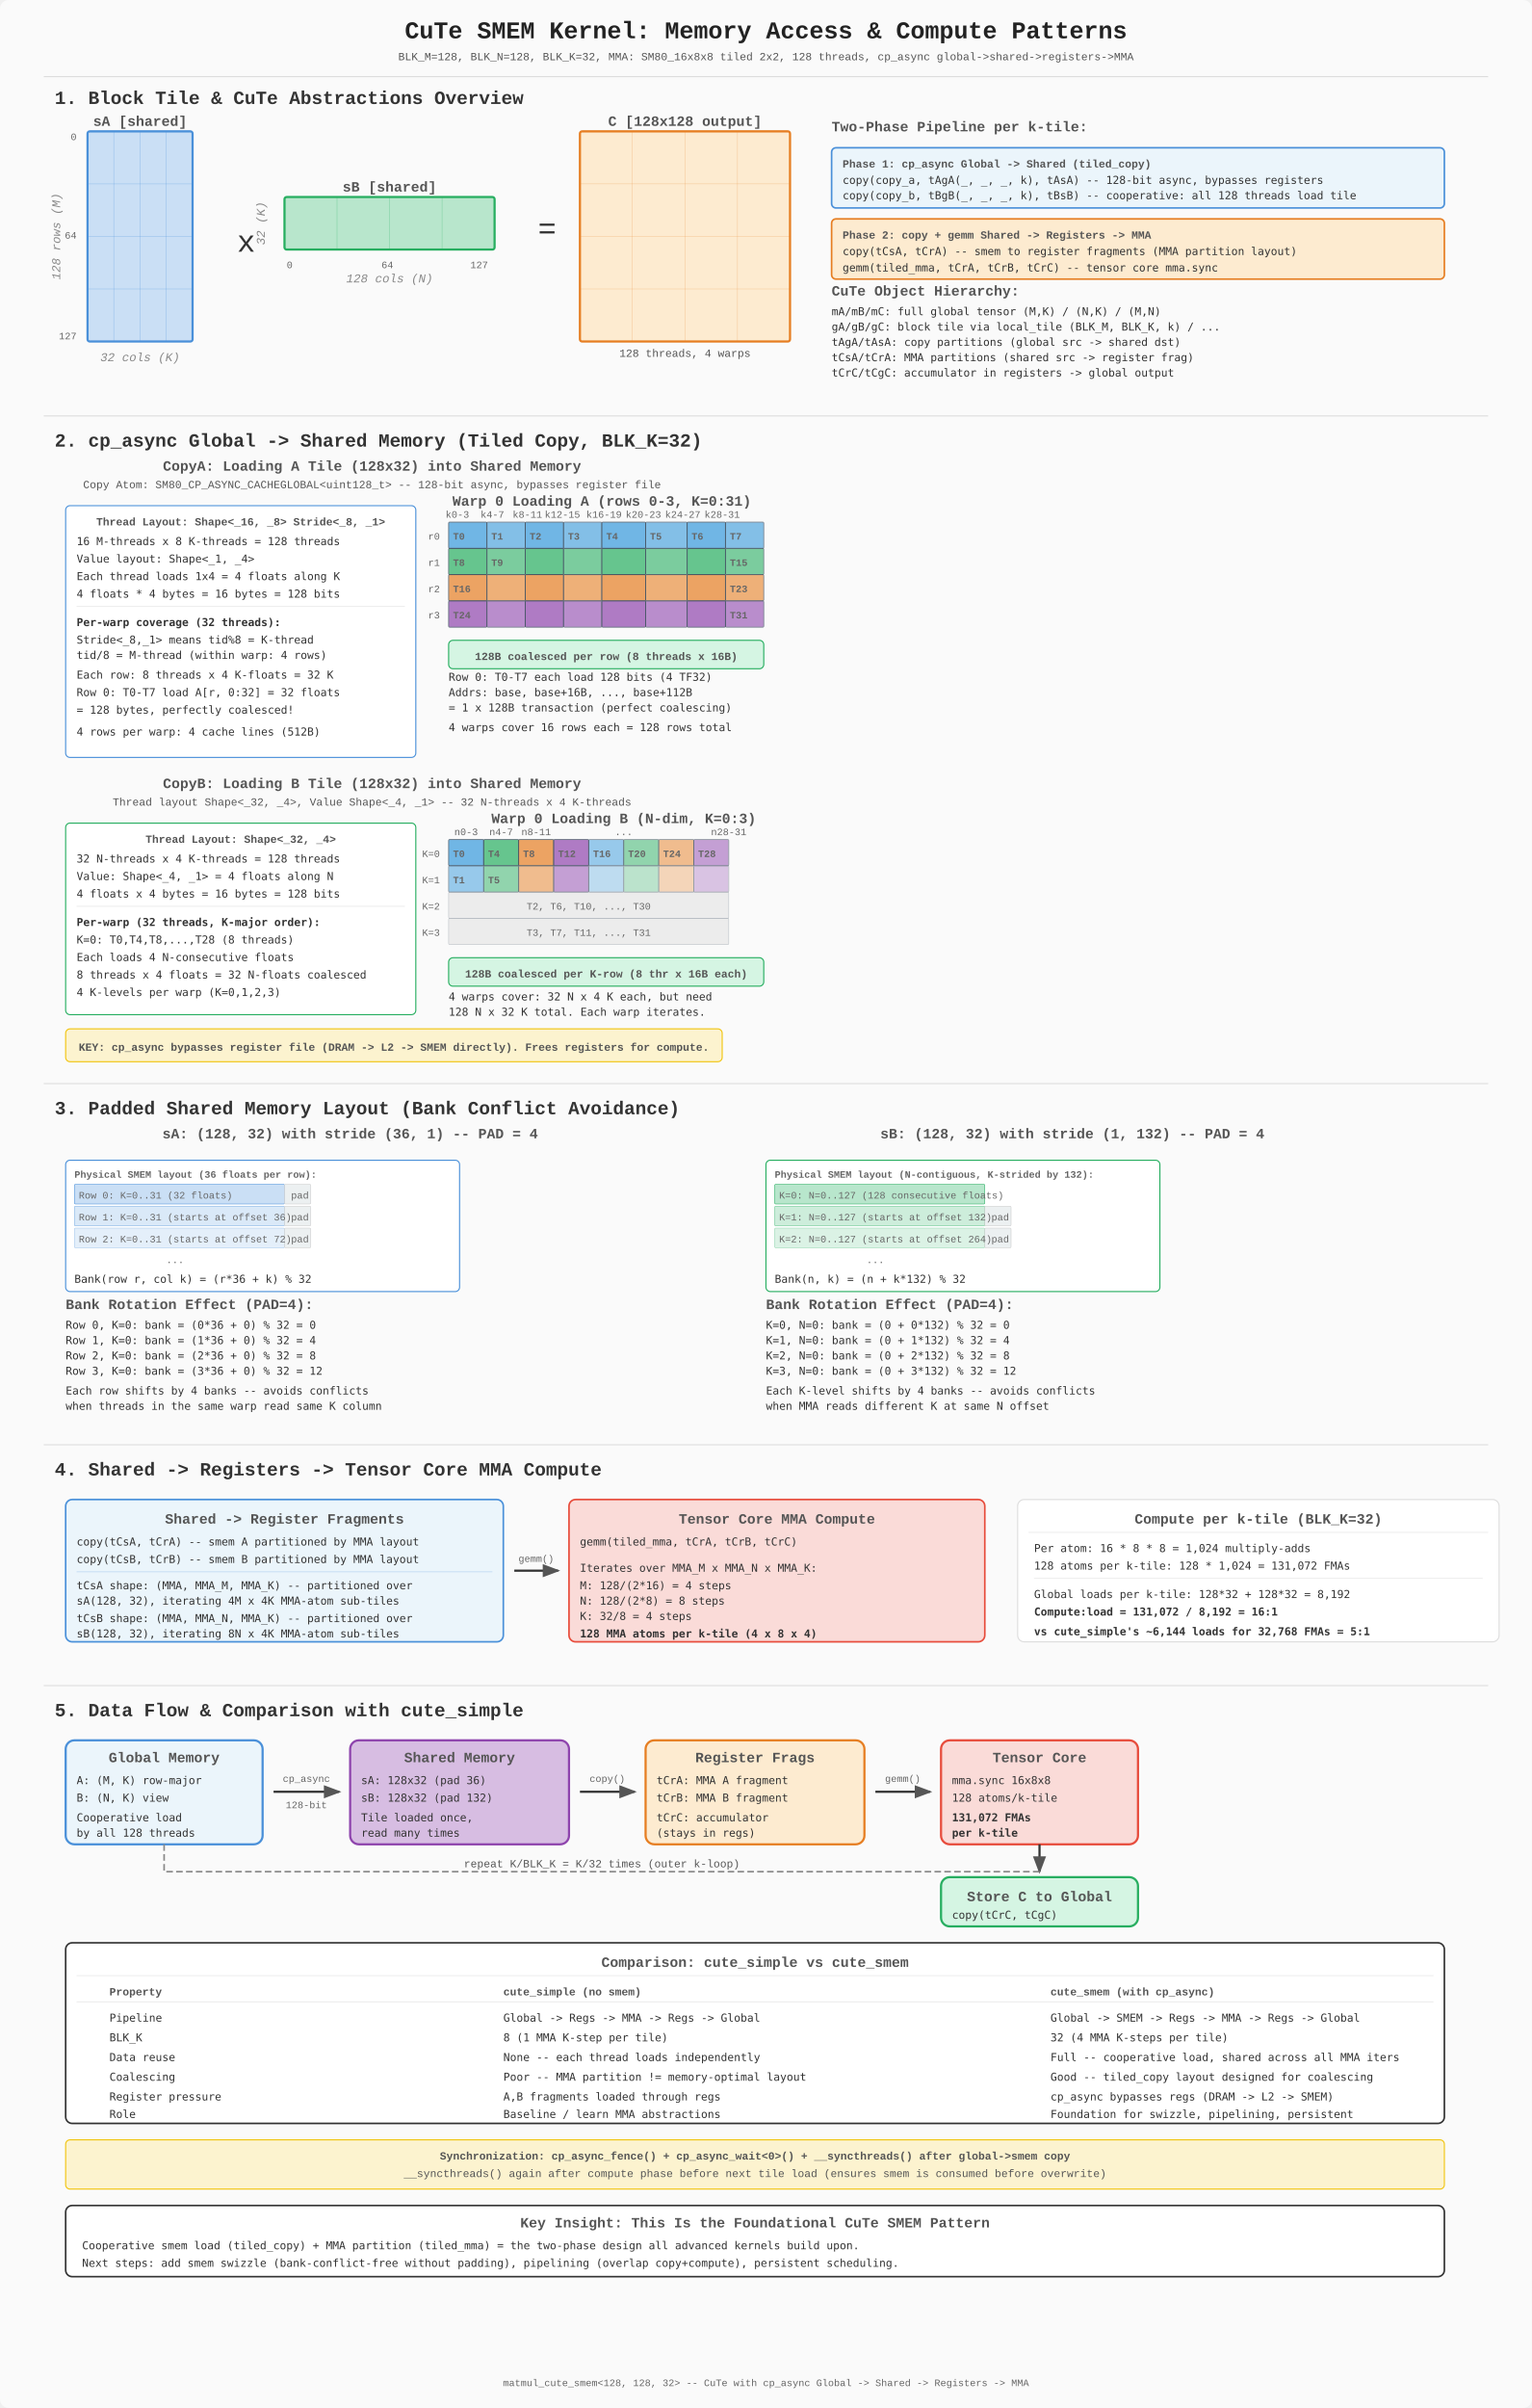
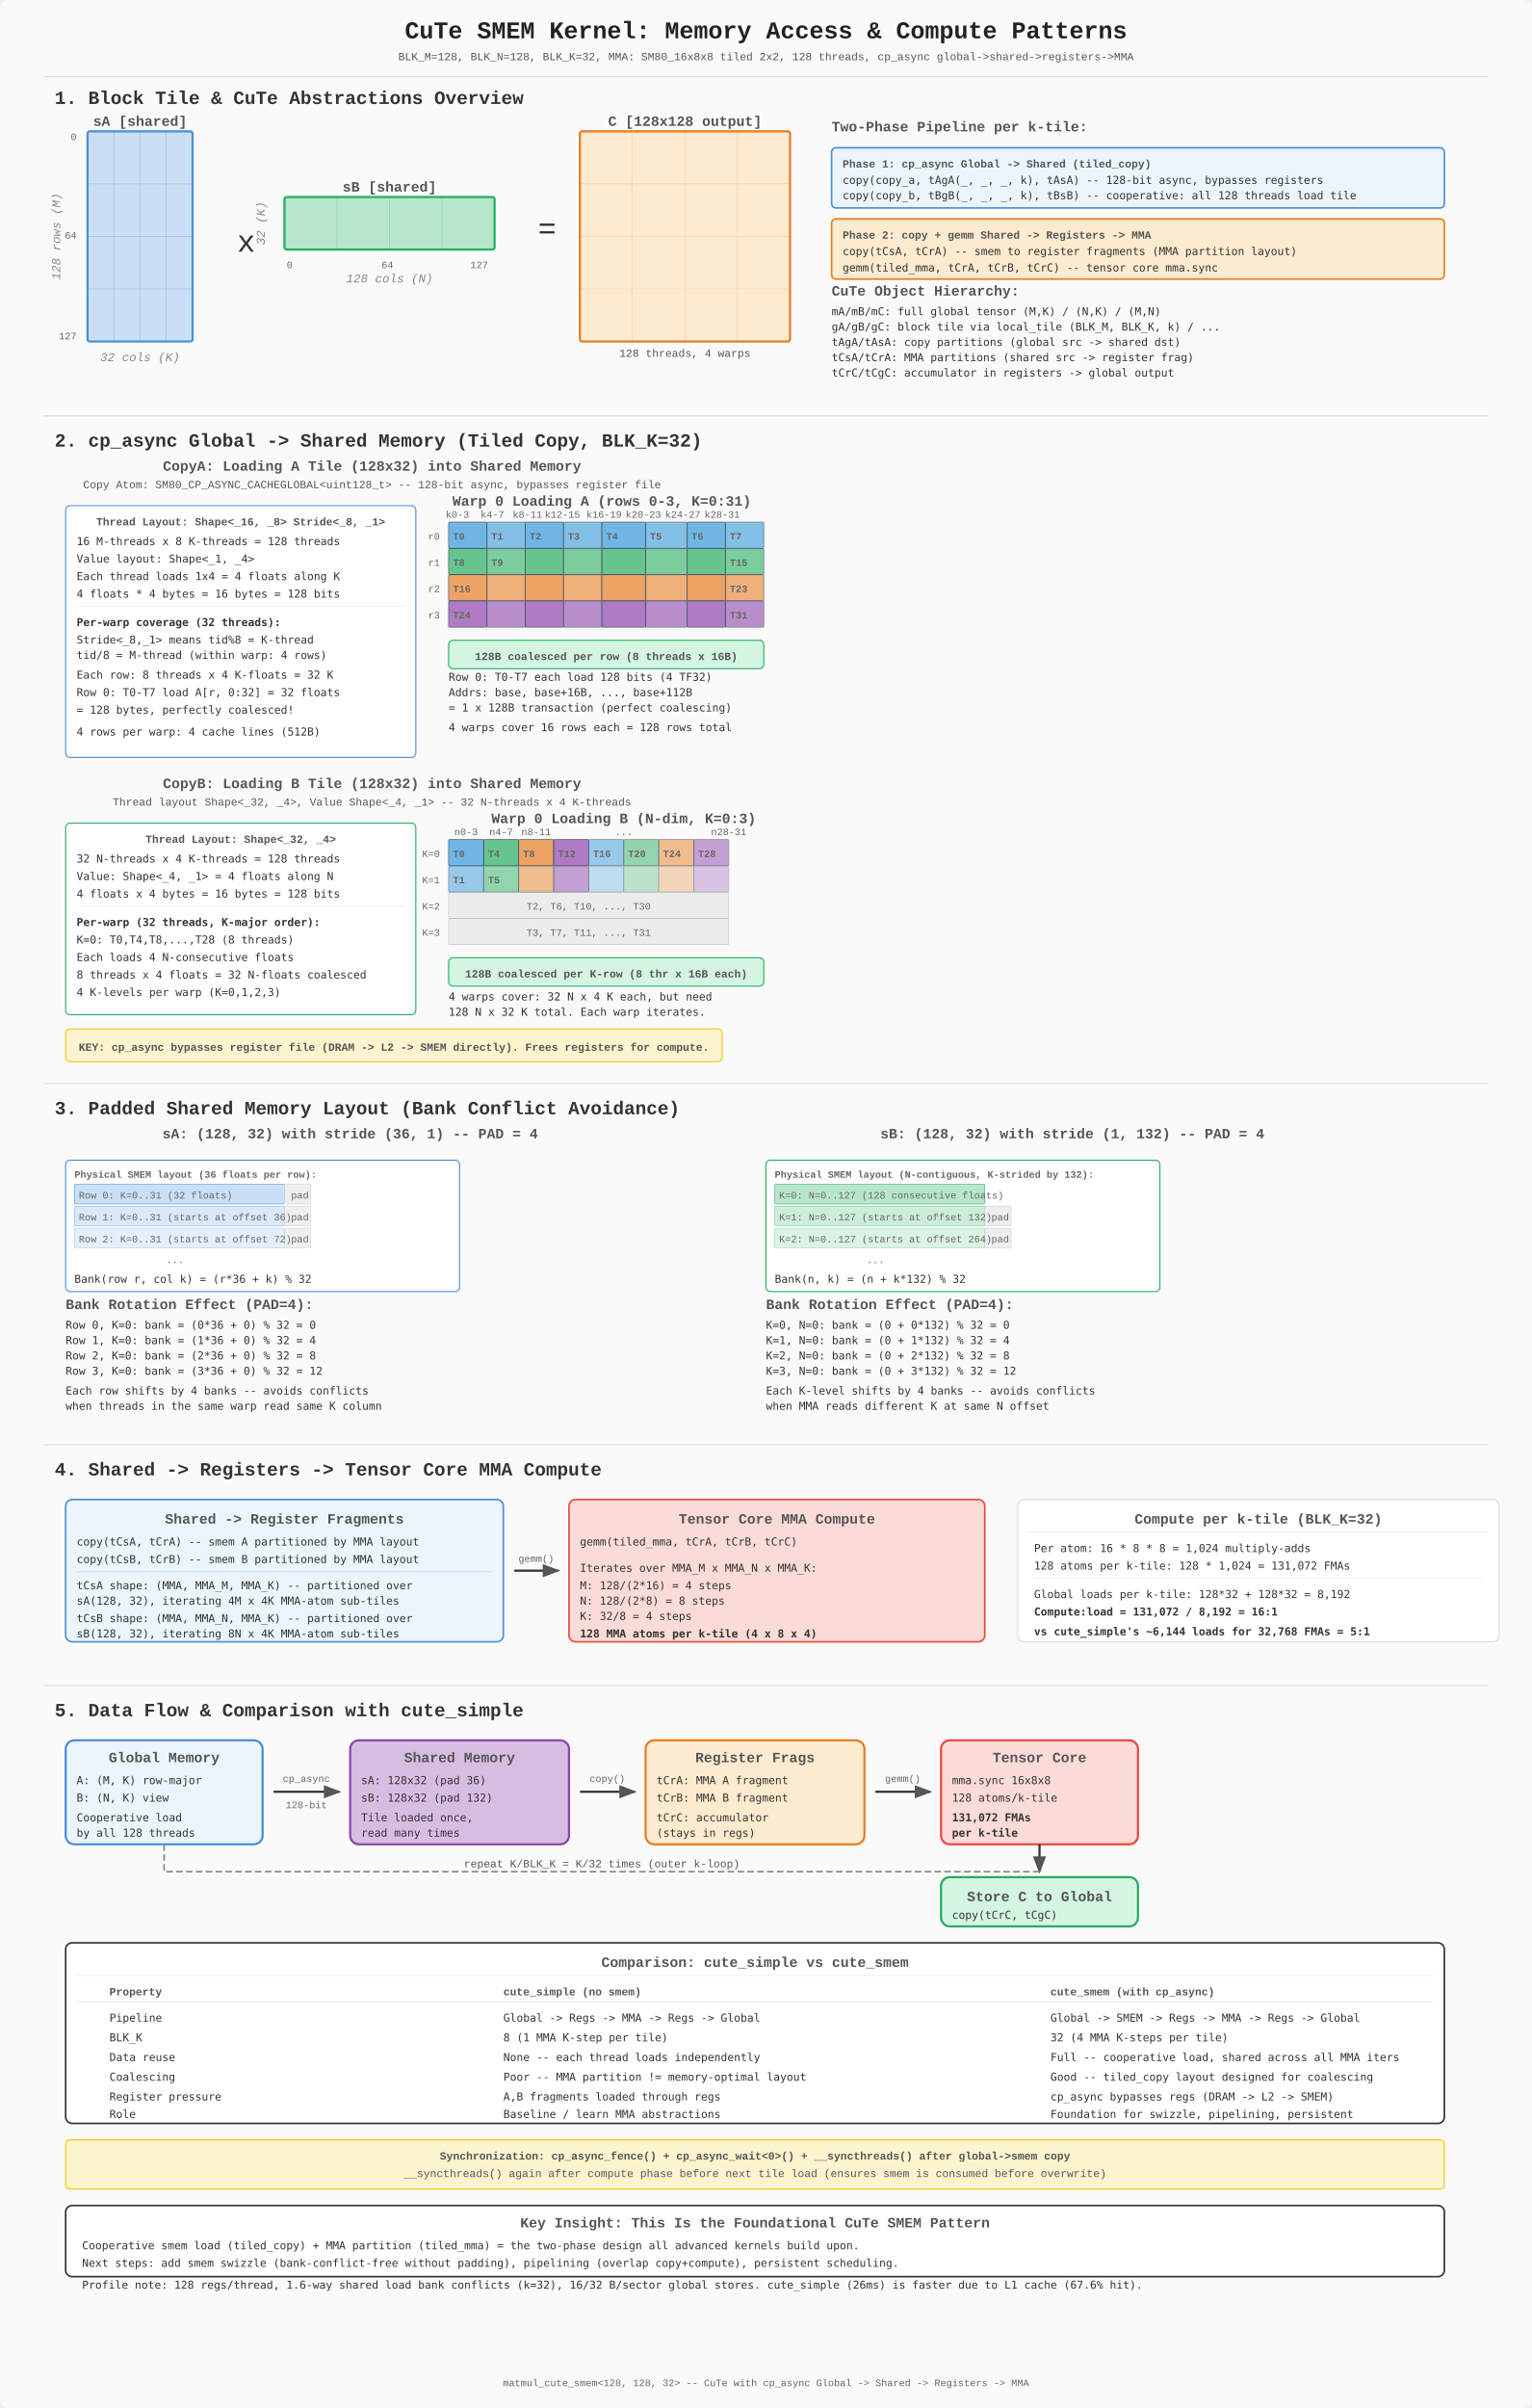
<svg xmlns="http://www.w3.org/2000/svg" viewBox="0 0 1400 2200" font-family="'Courier New', monospace">
  <style>
    .title { font-size: 22px; font-weight: bold; fill: #222; }
    .section-title { font-size: 17px; font-weight: bold; fill: #333; }
    .subtitle { font-size: 13px; font-weight: bold; fill: #555; }
    .label { font-size: 11px; fill: #333; }
    .small { font-size: 10px; fill: #555; }
    .tiny { font-size: 9px; fill: #666; }
    .code { font-size: 10px; fill: #333; font-family: monospace; }
    .bold { font-weight: bold; }
    .a-fill { fill: #4A90D9; }
    .a-light { fill: #CADFF5; }
    .b-fill { fill: #27AE60; }
    .b-light { fill: #B8E6CC; }
    .c-fill { fill: #E67E22; }
    .c-light { fill: #FDEBD0; }
    .warp-fill { fill: #F1C40F; opacity: 0.6; }
    .coalesced { fill: #8E44AD; }
    .coalesced-light { fill: #D7BDE2; }
    .strided { fill: #C0392B; }
    .reg-fill { fill: #ECF0F1; }
    .outline { fill: none; stroke: #333; stroke-width: 1; }
    .outline-bold { fill: none; stroke: #333; stroke-width: 2; }
    .arrow { fill: none; stroke: #555; stroke-width: 1.5; marker-end: url(#arrowhead); }
    .arrow-bold { fill: none; stroke: #333; stroke-width: 2; marker-end: url(#arrowhead); }
    .dashed { stroke-dasharray: 4,3; }
    .thread-grid { fill: #F9F9F9; stroke: #CCC; stroke-width: 0.5; }
    .broadcast { fill: #2ECC71; opacity: 0.3; }
    .bank-conflict { fill: #E74C3C; opacity: 0.3; }
    .dim-label { font-size: 11px; fill: #888; font-style: italic; }
  </style>
  <defs>
    <marker id="arrowhead" markerWidth="8" markerHeight="6" refX="7" refY="3" orient="auto">
      <path d="M0,0 L8,3 L0,6 Z" fill="#555" />
    </marker>
    <marker id="arrowhead-red" markerWidth="8" markerHeight="6" refX="7" refY="3" orient="auto">
      <path d="M0,0 L8,3 L0,6 Z" fill="#C0392B" />
    </marker>
    <marker id="arrowhead-purple" markerWidth="8" markerHeight="6" refX="7" refY="3" orient="auto">
      <path d="M0,0 L8,3 L0,6 Z" fill="#8E44AD" />
    </marker>
    <linearGradient id="fma-grad" x1="0%" y1="0%" x2="100%" y2="100%">
      <stop offset="0%" style="stop-color:#F39C12;stop-opacity:0.8" />
      <stop offset="100%" style="stop-color:#E74C3C;stop-opacity:0.8" />
    </linearGradient>
  </defs>
  <rect width="1400" height="2200" fill="#FAFAFA" rx="8" />
  <text x="700" y="35" text-anchor="middle" class="title">CuTe SMEM Kernel: Memory Access &amp; Compute Patterns</text>
  <text x="700" y="55" text-anchor="middle" class="small">BLK_M=128, BLK_N=128, BLK_K=32, MMA: SM80_16x8x8 tiled 2x2, 128 threads, cp_async global-&gt;shared-&gt;registers-&gt;MMA</text>
  <line x1="40" y1="70" x2="1360" y2="70" stroke="#DDD" stroke-width="1" />
  <text x="50" y="95" class="section-title">1. Block Tile &amp; CuTe Abstractions Overview</text>
  <g transform="translate(80, 120)">
    <text x="48" y="-5" text-anchor="middle" class="subtitle">sA [shared]</text>
    <rect width="96" height="192" class="a-light" stroke="#4A90D9" stroke-width="2" rx="2" />
    <text x="-10" y="8" text-anchor="end" class="tiny">0</text>
    <text x="-10" y="98" text-anchor="end" class="tiny">64</text>
    <text x="-10" y="190" text-anchor="end" class="tiny">127</text>
    <text x="48" y="210" text-anchor="middle" class="dim-label">32 cols (K)</text>
    <text x="-25" y="96" text-anchor="middle" class="dim-label" transform="rotate(-90,-25,96)">128 rows (M)</text>
    <line x1="0" y1="48" x2="96" y2="48" stroke="#4A90D9" stroke-width="0.5" opacity="0.4" />
    <line x1="0" y1="96" x2="96" y2="96" stroke="#4A90D9" stroke-width="0.5" opacity="0.4" />
    <line x1="0" y1="144" x2="96" y2="144" stroke="#4A90D9" stroke-width="0.5" opacity="0.4" />
    <line x1="24" y1="0" x2="24" y2="192" stroke="#4A90D9" stroke-width="0.5" opacity="0.4" />
    <line x1="48" y1="0" x2="48" y2="192" stroke="#4A90D9" stroke-width="0.5" opacity="0.4" />
    <line x1="72" y1="0" x2="72" y2="192" stroke="#4A90D9" stroke-width="0.5" opacity="0.4" />
  </g>
  <text x="225" y="230" text-anchor="middle" font-size="28" fill="#333">x</text>
  <g transform="translate(260, 180)">
    <text x="96" y="-5" text-anchor="middle" class="subtitle">sB [shared]</text>
    <rect width="192" height="48" class="b-light" stroke="#27AE60" stroke-width="2" rx="2" />
    <text x="2" y="65" text-anchor="start" class="tiny">0</text>
    <text x="94" y="65" text-anchor="middle" class="tiny">64</text>
    <text x="186" y="65" text-anchor="end" class="tiny">127</text>
    <text x="96" y="78" text-anchor="middle" class="dim-label">128 cols (N)</text>
    <text x="-18" y="24" text-anchor="middle" class="dim-label" transform="rotate(-90,-18,24)">32 (K)</text>
    <line x1="48" y1="0" x2="48" y2="48" stroke="#27AE60" stroke-width="0.5" opacity="0.4" />
    <line x1="96" y1="0" x2="96" y2="48" stroke="#27AE60" stroke-width="0.5" opacity="0.4" />
    <line x1="144" y1="0" x2="144" y2="48" stroke="#27AE60" stroke-width="0.5" opacity="0.4" />
  </g>
  <text x="500" y="218" text-anchor="middle" font-size="28" fill="#333">=</text>
  <g transform="translate(530, 120)">
    <text x="96" y="-5" text-anchor="middle" class="subtitle">C [128x128 output]</text>
    <rect width="192" height="192" class="c-light" stroke="#E67E22" stroke-width="2" rx="2" />
    <line x1="48" y1="0" x2="48" y2="192" stroke="#E67E22" stroke-width="0.3" opacity="0.5" />
    <line x1="96" y1="0" x2="96" y2="192" stroke="#E67E22" stroke-width="0.3" opacity="0.5" />
    <line x1="144" y1="0" x2="144" y2="192" stroke="#E67E22" stroke-width="0.3" opacity="0.5" />
    <line x1="0" y1="48" x2="192" y2="48" stroke="#E67E22" stroke-width="0.3" opacity="0.5" />
    <line x1="0" y1="96" x2="192" y2="96" stroke="#E67E22" stroke-width="0.3" opacity="0.5" />
    <line x1="0" y1="144" x2="192" y2="144" stroke="#E67E22" stroke-width="0.3" opacity="0.5" />
    <text x="96" y="206" text-anchor="middle" class="small">128 threads, 4 warps</text>
  </g>
  <g transform="translate(760, 120)">
    <text x="0" y="0" class="subtitle">Two-Phase Pipeline per k-tile:</text>
    <rect x="0" y="15" width="560" height="55" fill="#EBF5FB" stroke="#4A90D9" stroke-width="1.5" rx="4" />
    <text x="10" y="33" class="small bold" fill="#4A90D9">Phase 1: cp_async Global -&gt; Shared (tiled_copy)</text>
    <text x="10" y="48" class="code">copy(copy_a, tAgA(_, _, _, k), tAsA)  -- 128-bit async, bypasses registers</text>
    <text x="10" y="62" class="code">copy(copy_b, tBgB(_, _, _, k), tBsB)  -- cooperative: all 128 threads load tile</text>
    <rect x="0" y="80" width="560" height="55" fill="#FDEBD0" stroke="#E67E22" stroke-width="1.5" rx="4" />
    <text x="10" y="98" class="small bold" fill="#E67E22">Phase 2: copy + gemm Shared -&gt; Registers -&gt; MMA</text>
    <text x="10" y="113" class="code">copy(tCsA, tCrA)  -- smem to register fragments (MMA partition layout)</text>
    <text x="10" y="128" class="code">gemm(tiled_mma, tCrA, tCrB, tCrC)  -- tensor core mma.sync</text>
    <g transform="translate(0, 150)">
      <text x="0" y="0" class="subtitle">CuTe Object Hierarchy:</text>
      <text x="0" y="18" class="code">mA/mB/mC: full global tensor (M,K) / (N,K) / (M,N)</text>
      <text x="0" y="32" class="code">gA/gB/gC: block tile via local_tile (BLK_M, BLK_K, k) / ...</text>
      <text x="0" y="46" class="code">tAgA/tAsA: copy partitions (global src -&gt; shared dst)</text>
      <text x="0" y="60" class="code">tCsA/tCrA: MMA partitions (shared src -&gt; register frag)</text>
      <text x="0" y="74" class="code">tCrC/tCgC: accumulator in registers -&gt; global output</text>
    </g>
  </g>
  <line x1="40" y1="380" x2="1360" y2="380" stroke="#DDD" stroke-width="1" />
  <text x="50" y="408" class="section-title">2. cp_async Global -&gt; Shared Memory (Tiled Copy, BLK_K=32)</text>
  <g transform="translate(60, 430)">
    <text x="280" y="0" text-anchor="middle" class="subtitle" fill="#4A90D9">CopyA: Loading A Tile (128x32) into Shared Memory</text>
    <text x="280" y="16" text-anchor="middle" class="small">Copy Atom: SM80_CP_ASYNC_CACHEGLOBAL&lt;uint128_t&gt; -- 128-bit async, bypasses register file</text>
    <g transform="translate(0, 32)">
      <rect x="0" y="0" width="320" height="230" fill="white" stroke="#4A90D9" stroke-width="1" rx="4" />
      <text x="160" y="18" text-anchor="middle" class="small bold" fill="#4A90D9">Thread Layout: Shape&lt;_16, _8&gt; Stride&lt;_8, _1&gt;</text>
      <text x="10" y="36" class="code">16 M-threads x 8 K-threads = 128 threads</text>
      <text x="10" y="52" class="code">Value layout: Shape&lt;_1, _4&gt;</text>
      <text x="10" y="68" class="code">  Each thread loads 1x4 = 4 floats along K</text>
      <text x="10" y="84" class="code">  4 floats * 4 bytes = 16 bytes = 128 bits</text>
      <line x1="10" y1="92" x2="310" y2="92" stroke="#EEE" />
      <text x="10" y="110" class="code bold">Per-warp coverage (32 threads):</text>
      <text x="10" y="126" class="code">  Stride&lt;_8,_1&gt; means tid%8 = K-thread</text>
      <text x="10" y="140" class="code">  tid/8 = M-thread (within warp: 4 rows)</text>
      <text x="10" y="158" class="code">  Each row: 8 threads x 4 K-floats = 32 K</text>
      <text x="10" y="174" class="code" fill="#1E8449">  Row 0: T0-T7 load A[r, 0:32] = 32 floats</text>
      <text x="10" y="190" class="code" fill="#1E8449">  = 128 bytes, perfectly coalesced!</text>
      <text x="10" y="210" class="code">  4 rows per warp: 4 cache lines (512B)</text>
    </g>
    <g transform="translate(350, 32)">
      <text x="140" y="0" text-anchor="middle" class="subtitle" fill="#4A90D9">Warp 0 Loading A (rows 0-3, K=0:31)</text>
      <g transform="translate(0, 15)">
        <text x="8" y="-4" text-anchor="middle" class="tiny">k0-3</text>
        <text x="40" y="-4" text-anchor="middle" class="tiny">k4-7</text>
        <text x="72" y="-4" text-anchor="middle" class="tiny">k8-11</text>
        <text x="104" y="-4" text-anchor="middle" class="tiny">k12-15</text>
        <text x="142" y="-4" text-anchor="middle" class="tiny">k16-19</text>
        <text x="178" y="-4" text-anchor="middle" class="tiny">k20-23</text>
        <text x="214" y="-4" text-anchor="middle" class="tiny">k24-27</text>
        <text x="250" y="-4" text-anchor="middle" class="tiny">k28-31</text>
        <rect x="0" y="0" width="35" height="24" fill="#3498DB" opacity="0.7" stroke="#2C3E50" stroke-width="0.8" rx="1" />
        <rect x="35" y="0" width="35" height="24" fill="#3498DB" opacity="0.6" stroke="#2C3E50" stroke-width="0.8" rx="1" />
        <rect x="70" y="0" width="35" height="24" fill="#3498DB" opacity="0.7" stroke="#2C3E50" stroke-width="0.8" rx="1" />
        <rect x="105" y="0" width="35" height="24" fill="#3498DB" opacity="0.6" stroke="#2C3E50" stroke-width="0.8" rx="1" />
        <rect x="140" y="0" width="40" height="24" fill="#3498DB" opacity="0.7" stroke="#2C3E50" stroke-width="0.8" rx="1" />
        <rect x="180" y="0" width="38" height="24" fill="#3498DB" opacity="0.6" stroke="#2C3E50" stroke-width="0.8" rx="1" />
        <rect x="218" y="0" width="35" height="24" fill="#3498DB" opacity="0.7" stroke="#2C3E50" stroke-width="0.8" rx="1" />
        <rect x="253" y="0" width="35" height="24" fill="#3498DB" opacity="0.6" stroke="#2C3E50" stroke-width="0.8" rx="1" />
        <text x="4" y="16" class="tiny" fill="white" font-weight="bold">T0</text>
        <text x="39" y="16" class="tiny" fill="white" font-weight="bold">T1</text>
        <text x="74" y="16" class="tiny" fill="white" font-weight="bold">T2</text>
        <text x="109" y="16" class="tiny" fill="white" font-weight="bold">T3</text>
        <text x="144" y="16" class="tiny" fill="white" font-weight="bold">T4</text>
        <text x="184" y="16" class="tiny" fill="white" font-weight="bold">T5</text>
        <text x="222" y="16" class="tiny" fill="white" font-weight="bold">T6</text>
        <text x="257" y="16" class="tiny" fill="white" font-weight="bold">T7</text>
        <text x="-8" y="16" text-anchor="end" class="tiny">r0</text>
        <rect x="0" y="24" width="35" height="24" fill="#27AE60" opacity="0.7" stroke="#2C3E50" stroke-width="0.8" rx="1" />
        <rect x="35" y="24" width="35" height="24" fill="#27AE60" opacity="0.6" stroke="#2C3E50" stroke-width="0.8" rx="1" />
        <rect x="70" y="24" width="35" height="24" fill="#27AE60" opacity="0.7" stroke="#2C3E50" stroke-width="0.8" rx="1" />
        <rect x="105" y="24" width="35" height="24" fill="#27AE60" opacity="0.6" stroke="#2C3E50" stroke-width="0.8" rx="1" />
        <rect x="140" y="24" width="40" height="24" fill="#27AE60" opacity="0.7" stroke="#2C3E50" stroke-width="0.8" rx="1" />
        <rect x="180" y="24" width="38" height="24" fill="#27AE60" opacity="0.6" stroke="#2C3E50" stroke-width="0.8" rx="1" />
        <rect x="218" y="24" width="35" height="24" fill="#27AE60" opacity="0.7" stroke="#2C3E50" stroke-width="0.8" rx="1" />
        <rect x="253" y="24" width="35" height="24" fill="#27AE60" opacity="0.6" stroke="#2C3E50" stroke-width="0.8" rx="1" />
        <text x="4" y="40" class="tiny" fill="white" font-weight="bold">T8</text>
        <text x="39" y="40" class="tiny" fill="white" font-weight="bold">T9</text>
        <text x="257" y="40" class="tiny" fill="white" font-weight="bold">T15</text>
        <text x="-8" y="40" text-anchor="end" class="tiny">r1</text>
        <rect x="0" y="48" width="35" height="24" fill="#E67E22" opacity="0.7" stroke="#2C3E50" stroke-width="0.8" rx="1" />
        <rect x="35" y="48" width="35" height="24" fill="#E67E22" opacity="0.6" stroke="#2C3E50" stroke-width="0.8" rx="1" />
        <rect x="70" y="48" width="35" height="24" fill="#E67E22" opacity="0.7" stroke="#2C3E50" stroke-width="0.8" rx="1" />
        <rect x="105" y="48" width="35" height="24" fill="#E67E22" opacity="0.6" stroke="#2C3E50" stroke-width="0.8" rx="1" />
        <rect x="140" y="48" width="40" height="24" fill="#E67E22" opacity="0.7" stroke="#2C3E50" stroke-width="0.8" rx="1" />
        <rect x="180" y="48" width="38" height="24" fill="#E67E22" opacity="0.6" stroke="#2C3E50" stroke-width="0.8" rx="1" />
        <rect x="218" y="48" width="35" height="24" fill="#E67E22" opacity="0.7" stroke="#2C3E50" stroke-width="0.8" rx="1" />
        <rect x="253" y="48" width="35" height="24" fill="#E67E22" opacity="0.6" stroke="#2C3E50" stroke-width="0.8" rx="1" />
        <text x="4" y="64" class="tiny" fill="white" font-weight="bold">T16</text>
        <text x="257" y="64" class="tiny" fill="white" font-weight="bold">T23</text>
        <text x="-8" y="64" text-anchor="end" class="tiny">r2</text>
        <rect x="0" y="72" width="35" height="24" fill="#8E44AD" opacity="0.7" stroke="#2C3E50" stroke-width="0.8" rx="1" />
        <rect x="35" y="72" width="35" height="24" fill="#8E44AD" opacity="0.6" stroke="#2C3E50" stroke-width="0.8" rx="1" />
        <rect x="70" y="72" width="35" height="24" fill="#8E44AD" opacity="0.7" stroke="#2C3E50" stroke-width="0.8" rx="1" />
        <rect x="105" y="72" width="35" height="24" fill="#8E44AD" opacity="0.6" stroke="#2C3E50" stroke-width="0.8" rx="1" />
        <rect x="140" y="72" width="40" height="24" fill="#8E44AD" opacity="0.7" stroke="#2C3E50" stroke-width="0.8" rx="1" />
        <rect x="180" y="72" width="38" height="24" fill="#8E44AD" opacity="0.6" stroke="#2C3E50" stroke-width="0.8" rx="1" />
        <rect x="218" y="72" width="35" height="24" fill="#8E44AD" opacity="0.7" stroke="#2C3E50" stroke-width="0.8" rx="1" />
        <rect x="253" y="72" width="35" height="24" fill="#8E44AD" opacity="0.6" stroke="#2C3E50" stroke-width="0.8" rx="1" />
        <text x="4" y="88" class="tiny" fill="white" font-weight="bold">T24</text>
        <text x="257" y="88" class="tiny" fill="white" font-weight="bold">T31</text>
        <text x="-8" y="88" text-anchor="end" class="tiny">r3</text>
        <rect x="0" y="108" width="288" height="26" fill="#D5F5E3" stroke="#27AE60" rx="4" />
        <text x="144" y="126" text-anchor="middle" class="small" fill="#1E8449" font-weight="bold">128B coalesced per row (8 threads x 16B)</text>
      </g>
      <g transform="translate(0, 160)">
        <text x="0" y="0" class="code">Row 0: T0-T7 each load 128 bits (4 TF32)</text>
        <text x="0" y="14" class="code">  Addrs: base, base+16B, ..., base+112B</text>
        <text x="0" y="28" class="code" fill="#1E8449">  = 1 x 128B transaction (perfect coalescing)</text>
        <text x="0" y="46" class="code">4 warps cover 16 rows each = 128 rows total</text>
      </g>
    </g>
  </g>
  <g transform="translate(60, 720)">
    <text x="280" y="0" text-anchor="middle" class="subtitle" fill="#27AE60">CopyB: Loading B Tile (128x32) into Shared Memory</text>
    <text x="280" y="16" text-anchor="middle" class="small">Thread layout Shape&lt;_32, _4&gt;, Value Shape&lt;_4, _1&gt; -- 32 N-threads x 4 K-threads</text>
    <g transform="translate(0, 32)">
      <rect x="0" y="0" width="320" height="175" fill="white" stroke="#27AE60" stroke-width="1" rx="4" />
      <text x="160" y="18" text-anchor="middle" class="small bold" fill="#27AE60">Thread Layout: Shape&lt;_32, _4&gt;</text>
      <text x="10" y="36" class="code">32 N-threads x 4 K-threads = 128 threads</text>
      <text x="10" y="52" class="code">Value: Shape&lt;_4, _1&gt; = 4 floats along N</text>
      <text x="10" y="68" class="code">  4 floats x 4 bytes = 16 bytes = 128 bits</text>
      <line x1="10" y1="76" x2="310" y2="76" stroke="#EEE" />
      <text x="10" y="94" class="code bold">Per-warp (32 threads, K-major order):</text>
      <text x="10" y="110" class="code">  K=0: T0,T4,T8,...,T28 (8 threads)</text>
      <text x="10" y="126" class="code">  Each loads 4 N-consecutive floats</text>
      <text x="10" y="142" class="code" fill="#1E8449">  8 threads x 4 floats = 32 N-floats coalesced</text>
      <text x="10" y="158" class="code">  4 K-levels per warp (K=0,1,2,3)</text>
    </g>
    <g transform="translate(350, 32)">
      <text x="160" y="0" text-anchor="middle" class="subtitle" fill="#27AE60">Warp 0 Loading B (N-dim, K=0:3)</text>
      <g transform="translate(0, 15)">
        <text x="16" y="-4" text-anchor="middle" class="tiny">n0-3</text>
        <text x="48" y="-4" text-anchor="middle" class="tiny">n4-7</text>
        <text x="80" y="-4" text-anchor="middle" class="tiny">n8-11</text>
        <text x="160" y="-4" text-anchor="middle" class="tiny">...</text>
        <text x="256" y="-4" text-anchor="middle" class="tiny">n28-31</text>
        <rect x="0" y="0" width="32" height="24" fill="#3498DB" opacity="0.7" stroke="#2C3E50" stroke-width="0.8" rx="1" />
        <rect x="32" y="0" width="32" height="24" fill="#27AE60" opacity="0.7" stroke="#2C3E50" stroke-width="0.8" rx="1" />
        <rect x="64" y="0" width="32" height="24" fill="#E67E22" opacity="0.7" stroke="#2C3E50" stroke-width="0.8" rx="1" />
        <rect x="96" y="0" width="32" height="24" fill="#8E44AD" opacity="0.7" stroke="#2C3E50" stroke-width="0.8" rx="1" />
        <rect x="128" y="0" width="32" height="24" fill="#3498DB" opacity="0.5" stroke="#2C3E50" stroke-width="0.8" rx="1" />
        <rect x="160" y="0" width="32" height="24" fill="#27AE60" opacity="0.5" stroke="#2C3E50" stroke-width="0.8" rx="1" />
        <rect x="192" y="0" width="32" height="24" fill="#E67E22" opacity="0.5" stroke="#2C3E50" stroke-width="0.8" rx="1" />
        <rect x="224" y="0" width="32" height="24" fill="#8E44AD" opacity="0.5" stroke="#2C3E50" stroke-width="0.8" rx="1" />
        <text x="4" y="16" class="tiny" fill="white" font-weight="bold">T0</text>
        <text x="36" y="16" class="tiny" fill="white" font-weight="bold">T4</text>
        <text x="68" y="16" class="tiny" fill="white" font-weight="bold">T8</text>
        <text x="100" y="16" class="tiny" fill="white" font-weight="bold">T12</text>
        <text x="132" y="16" class="tiny" fill="white" font-weight="bold">T16</text>
        <text x="164" y="16" class="tiny" fill="white" font-weight="bold">T20</text>
        <text x="196" y="16" class="tiny" fill="white" font-weight="bold">T24</text>
        <text x="228" y="16" class="tiny" fill="white" font-weight="bold">T28</text>
        <text x="-8" y="16" text-anchor="end" class="tiny">K=0</text>
        <rect x="0" y="24" width="32" height="24" fill="#3498DB" opacity="0.5" stroke="#2C3E50" stroke-width="0.8" rx="1" />
        <rect x="32" y="24" width="32" height="24" fill="#27AE60" opacity="0.5" stroke="#2C3E50" stroke-width="0.8" rx="1" />
        <rect x="64" y="24" width="32" height="24" fill="#E67E22" opacity="0.5" stroke="#2C3E50" stroke-width="0.8" rx="1" />
        <rect x="96" y="24" width="32" height="24" fill="#8E44AD" opacity="0.5" stroke="#2C3E50" stroke-width="0.8" rx="1" />
        <rect x="128" y="24" width="32" height="24" fill="#3498DB" opacity="0.3" stroke="#2C3E50" stroke-width="0.8" rx="1" />
        <rect x="160" y="24" width="32" height="24" fill="#27AE60" opacity="0.3" stroke="#2C3E50" stroke-width="0.8" rx="1" />
        <rect x="192" y="24" width="32" height="24" fill="#E67E22" opacity="0.3" stroke="#2C3E50" stroke-width="0.8" rx="1" />
        <rect x="224" y="24" width="32" height="24" fill="#8E44AD" opacity="0.3" stroke="#2C3E50" stroke-width="0.8" rx="1" />
        <text x="4" y="40" class="tiny" fill="white" font-weight="bold">T1</text>
        <text x="36" y="40" class="tiny" fill="white" font-weight="bold">T5</text>
        <text x="-8" y="40" text-anchor="end" class="tiny">K=1</text>
        <rect x="0" y="48" width="256" height="24" fill="#CCC" opacity="0.3" stroke="#2C3E50" stroke-width="0.5" rx="1" />
        <text x="128" y="64" text-anchor="middle" class="tiny" fill="#555">T2, T6, T10, ..., T30</text>
        <text x="-8" y="64" text-anchor="end" class="tiny">K=2</text>
        <rect x="0" y="72" width="256" height="24" fill="#CCC" opacity="0.3" stroke="#2C3E50" stroke-width="0.5" rx="1" />
        <text x="128" y="88" text-anchor="middle" class="tiny" fill="#555">T3, T7, T11, ..., T31</text>
        <text x="-8" y="88" text-anchor="end" class="tiny">K=3</text>
        <rect x="0" y="108" width="288" height="26" fill="#D5F5E3" stroke="#27AE60" rx="4" />
        <text x="144" y="126" text-anchor="middle" class="small" fill="#1E8449" font-weight="bold">128B coalesced per K-row (8 thr x 16B each)</text>
      </g>
      <text x="0" y="162" class="code">4 warps cover: 32 N x 4 K each, but need</text>
      <text x="0" y="176" class="code">128 N x 32 K total. Each warp iterates.</text>
    </g>
  </g>
  <g transform="translate(60, 940)">
    <rect x="0" y="0" width="600" height="30" fill="#FCF3CF" stroke="#F1C40F" stroke-width="1" rx="4" />
    <text x="300" y="20" text-anchor="middle" class="small bold" fill="#7D6608">KEY: cp_async bypasses register file (DRAM -&gt; L2 -&gt; SMEM directly). Frees registers for compute.</text>
  </g>
  <line x1="40" y1="990" x2="1360" y2="990" stroke="#DDD" stroke-width="1" />
  <text x="50" y="1018" class="section-title">3. Padded Shared Memory Layout (Bank Conflict Avoidance)</text>
  <g transform="translate(60, 1040)">
    <text x="260" y="0" text-anchor="middle" class="subtitle" fill="#4A90D9">sA: (128, 32) with stride (36, 1) -- PAD = 4</text>
    <g transform="translate(0, 20)">
      <rect x="0" y="0" width="360" height="120" fill="white" stroke="#4A90D9" stroke-width="1" rx="4" />
      <text x="8" y="16" class="tiny" fill="#4A90D9" font-weight="bold">Physical SMEM layout (36 floats per row):</text>
      <rect x="8" y="22" width="192" height="18" fill="#CADFF5" stroke="#4A90D9" stroke-width="0.5" rx="1" />
      <rect x="200" y="22" width="24" height="18" fill="#ECF0F1" stroke="#CCC" stroke-width="0.5" rx="1" />
      <text x="12" y="35" class="tiny" fill="#333">Row 0: K=0..31 (32 floats)</text>
      <text x="206" y="35" class="tiny" fill="#999">pad</text>
      <rect x="8" y="42" width="192" height="18" fill="#CADFF5" opacity="0.7" stroke="#4A90D9" stroke-width="0.5" rx="1" />
      <rect x="200" y="42" width="24" height="18" fill="#ECF0F1" stroke="#CCC" stroke-width="0.5" rx="1" />
      <text x="12" y="55" class="tiny" fill="#333">Row 1: K=0..31 (starts at offset 36)</text>
      <text x="206" y="55" class="tiny" fill="#999">pad</text>
      <rect x="8" y="62" width="192" height="18" fill="#CADFF5" opacity="0.5" stroke="#4A90D9" stroke-width="0.5" rx="1" />
      <rect x="200" y="62" width="24" height="18" fill="#ECF0F1" stroke="#CCC" stroke-width="0.5" rx="1" />
      <text x="12" y="75" class="tiny" fill="#333">Row 2: K=0..31 (starts at offset 72)</text>
      <text x="206" y="75" class="tiny" fill="#999">pad</text>
      <text x="100" y="94" text-anchor="middle" class="tiny" fill="#555">...</text>
      <text x="8" y="112" class="code" fill="#4A90D9">Bank(row r, col k) = (r*36 + k) % 32</text>
    </g>
    <g transform="translate(0, 156)">
      <text x="0" y="0" class="subtitle">Bank Rotation Effect (PAD=4):</text>
      <text x="0" y="18" class="code">Row 0, K=0: bank = (0*36 + 0) % 32 = 0</text>
      <text x="0" y="32" class="code">Row 1, K=0: bank = (1*36 + 0) % 32 = 4</text>
      <text x="0" y="46" class="code">Row 2, K=0: bank = (2*36 + 0) % 32 = 8</text>
      <text x="0" y="60" class="code">Row 3, K=0: bank = (3*36 + 0) % 32 = 12</text>
      <text x="0" y="78" class="code" fill="#1E8449">Each row shifts by 4 banks -- avoids conflicts</text>
      <text x="0" y="92" class="code" fill="#1E8449">when threads in the same warp read same K column</text>
    </g>
  </g>
  <g transform="translate(700, 1040)">
    <text x="280" y="0" text-anchor="middle" class="subtitle" fill="#27AE60">sB: (128, 32) with stride (1, 132) -- PAD = 4</text>
    <g transform="translate(0, 20)">
      <rect x="0" y="0" width="360" height="120" fill="white" stroke="#27AE60" stroke-width="1" rx="4" />
      <text x="8" y="16" class="tiny" fill="#27AE60" font-weight="bold">Physical SMEM layout (N-contiguous, K-strided by 132):</text>
      <rect x="8" y="22" width="192" height="18" fill="#B8E6CC" stroke="#27AE60" stroke-width="0.5" rx="1" />
      <text x="12" y="35" class="tiny" fill="#333">K=0: N=0..127 (128 consecutive floats)</text>
      <rect x="8" y="42" width="192" height="18" fill="#B8E6CC" opacity="0.7" stroke="#27AE60" stroke-width="0.5" rx="1" />
      <rect x="200" y="42" width="24" height="18" fill="#ECF0F1" stroke="#CCC" stroke-width="0.5" rx="1" />
      <text x="12" y="55" class="tiny" fill="#333">K=1: N=0..127 (starts at offset 132)</text>
      <text x="206" y="55" class="tiny" fill="#999">pad</text>
      <rect x="8" y="62" width="192" height="18" fill="#B8E6CC" opacity="0.5" stroke="#27AE60" stroke-width="0.5" rx="1" />
      <rect x="200" y="62" width="24" height="18" fill="#ECF0F1" stroke="#CCC" stroke-width="0.5" rx="1" />
      <text x="12" y="75" class="tiny" fill="#333">K=2: N=0..127 (starts at offset 264)</text>
      <text x="206" y="75" class="tiny" fill="#999">pad</text>
      <text x="100" y="94" text-anchor="middle" class="tiny" fill="#555">...</text>
      <text x="8" y="112" class="code" fill="#27AE60">Bank(n, k) = (n + k*132) % 32</text>
    </g>
    <g transform="translate(0, 156)">
      <text x="0" y="0" class="subtitle">Bank Rotation Effect (PAD=4):</text>
      <text x="0" y="18" class="code">K=0, N=0: bank = (0 + 0*132) % 32 = 0</text>
      <text x="0" y="32" class="code">K=1, N=0: bank = (0 + 1*132) % 32 = 4</text>
      <text x="0" y="46" class="code">K=2, N=0: bank = (0 + 2*132) % 32 = 8</text>
      <text x="0" y="60" class="code">K=3, N=0: bank = (0 + 3*132) % 32 = 12</text>
      <text x="0" y="78" class="code" fill="#1E8449">Each K-level shifts by 4 banks -- avoids conflicts</text>
      <text x="0" y="92" class="code" fill="#1E8449">when MMA reads different K at same N offset</text>
    </g>
  </g>
  <line x1="40" y1="1320" x2="1360" y2="1320" stroke="#DDD" stroke-width="1" />
  <text x="50" y="1348" class="section-title">4. Shared -&gt; Registers -&gt; Tensor Core MMA Compute</text>
  <g transform="translate(60, 1370)">
    <g transform="translate(0, 0)">
      <rect x="0" y="0" width="400" height="130" fill="#EBF5FB" stroke="#4A90D9" stroke-width="1.5" rx="6" />
      <text x="200" y="22" text-anchor="middle" class="subtitle" fill="#4A90D9">Shared -&gt; Register Fragments</text>
      <text x="10" y="42" class="code">copy(tCsA, tCrA)  -- smem A partitioned by MMA layout</text>
      <text x="10" y="58" class="code">copy(tCsB, tCrB)  -- smem B partitioned by MMA layout</text>
      <line x1="10" y1="66" x2="390" y2="66" stroke="#CADFF5" />
      <text x="10" y="82" class="code">tCsA shape: (MMA, MMA_M, MMA_K) -- partitioned over</text>
      <text x="10" y="96" class="code">  sA(128, 32), iterating 4M x 4K MMA-atom sub-tiles</text>
      <text x="10" y="112" class="code">tCsB shape: (MMA, MMA_N, MMA_K) -- partitioned over</text>
      <text x="10" y="126" class="code">  sB(128, 32), iterating 8N x 4K MMA-atom sub-tiles</text>
    </g>
    <path d="M410,65 L450,65" class="arrow-bold" />
    <text x="430" y="57" text-anchor="middle" class="tiny" fill="#555">gemm()</text>
    <g transform="translate(460, 0)">
      <rect x="0" y="0" width="380" height="130" fill="#FADBD8" stroke="#E74C3C" stroke-width="1.5" rx="6" />
      <text x="190" y="22" text-anchor="middle" class="subtitle" fill="#E74C3C">Tensor Core MMA Compute</text>
      <text x="10" y="42" class="code">gemm(tiled_mma, tCrA, tCrB, tCrC)</text>
      <line x1="10" y1="50" x2="370" y2="50" stroke="#FADBD8" />
      <text x="10" y="66" class="code">Iterates over MMA_M x MMA_N x MMA_K:</text>
      <text x="10" y="82" class="code">  M: 128/(2*16) = 4 steps</text>
      <text x="10" y="96" class="code">  N: 128/(2*8)  = 8 steps</text>
      <text x="10" y="110" class="code">  K:  32/8      = 4 steps</text>
      <text x="10" y="126" class="code bold" fill="#E74C3C">128 MMA atoms per k-tile (4 x 8 x 4)</text>
    </g>
    <g transform="translate(870, 0)">
      <rect x="0" y="0" width="440" height="130" fill="white" stroke="#DDD" stroke-width="1" rx="6" />
      <text x="220" y="22" text-anchor="middle" class="subtitle">Compute per k-tile (BLK_K=32)</text>
      <line x1="10" y1="30" x2="430" y2="30" stroke="#EEE" />
      <text x="15" y="48" class="code">Per atom: 16 * 8 * 8 = 1,024 multiply-adds</text>
      <text x="15" y="64" class="code">128 atoms per k-tile: 128 * 1,024 = 131,072 FMAs</text>
      <line x1="15" y1="72" x2="425" y2="72" stroke="#EEE" />
      <text x="15" y="90" class="code">Global loads per k-tile: 128*32 + 128*32 = 8,192</text>
      <text x="15" y="106" class="code bold" fill="#1E8449">Compute:load = 131,072 / 8,192 = 16:1</text>
      <text x="15" y="124" class="code bold" fill="#E74C3C">vs cute_simple's ~6,144 loads for 32,768 FMAs = 5:1</text>
    </g>
  </g>
  <line x1="40" y1="1540" x2="1360" y2="1540" stroke="#DDD" stroke-width="1" />
  <text x="50" y="1568" class="section-title">5. Data Flow &amp; Comparison with cute_simple</text>
  <g transform="translate(60, 1590)">
    <rect x="0" y="0" width="180" height="95" fill="#EBF5FB" stroke="#4A90D9" stroke-width="2" rx="8" />
    <text x="90" y="20" text-anchor="middle" class="subtitle" fill="#4A90D9">Global Memory</text>
    <text x="10" y="40" class="code">A: (M, K) row-major</text>
    <text x="10" y="56" class="code">B: (N, K) view</text>
    <text x="10" y="74" class="code" fill="#1E8449">Cooperative load</text>
    <text x="10" y="88" class="code" fill="#1E8449">by all 128 threads</text>
    <path d="M190,47 L250,47" class="arrow-bold" />
    <text x="220" y="38" text-anchor="middle" class="tiny" fill="#8E44AD">cp_async</text>
    <text x="220" y="62" text-anchor="middle" class="tiny" fill="#8E44AD">128-bit</text>
    <rect x="260" y="0" width="200" height="95" fill="#D7BDE2" stroke="#8E44AD" stroke-width="2" rx="8" />
    <text x="360" y="20" text-anchor="middle" class="subtitle" fill="#8E44AD">Shared Memory</text>
    <text x="270" y="40" class="code">sA: 128x32 (pad 36)</text>
    <text x="270" y="56" class="code">sB: 128x32 (pad 132)</text>
    <text x="270" y="74" class="code" fill="#8E44AD">Tile loaded once,</text>
    <text x="270" y="88" class="code" fill="#8E44AD">read many times</text>
    <path d="M470,47 L520,47" class="arrow-bold" />
    <text x="495" y="38" text-anchor="middle" class="tiny" fill="#555">copy()</text>
    <rect x="530" y="0" width="200" height="95" fill="#FDEBD0" stroke="#E67E22" stroke-width="2" rx="8" />
    <text x="630" y="20" text-anchor="middle" class="subtitle" fill="#E67E22">Register Frags</text>
    <text x="540" y="40" class="code">tCrA: MMA A fragment</text>
    <text x="540" y="56" class="code">tCrB: MMA B fragment</text>
    <text x="540" y="74" class="code">tCrC: accumulator</text>
    <text x="540" y="88" class="code" fill="#E67E22">(stays in regs)</text>
    <path d="M740,47 L790,47" class="arrow-bold" />
    <text x="765" y="38" text-anchor="middle" class="tiny" fill="#555">gemm()</text>
    <rect x="800" y="0" width="180" height="95" fill="#FADBD8" stroke="#E74C3C" stroke-width="2" rx="8" />
    <text x="890" y="20" text-anchor="middle" class="subtitle" fill="#E74C3C">Tensor Core</text>
    <text x="810" y="40" class="code">mma.sync 16x8x8</text>
    <text x="810" y="56" class="code">128 atoms/k-tile</text>
    <text x="810" y="74" class="code bold" fill="#E74C3C">131,072 FMAs</text>
    <text x="810" y="88" class="code bold" fill="#E74C3C">per k-tile</text>
    <path d="M890,95 L890,120" class="arrow-bold" />
    <rect x="800" y="125" width="180" height="45" fill="#D5F5E3" stroke="#27AE60" stroke-width="2" rx="8" />
    <text x="890" y="147" text-anchor="middle" class="subtitle" fill="#27AE60">Store C to Global</text>
    <text x="810" y="163" class="code">copy(tCrC, tCgC)</text>
    <path d="M90,95 L90,120 L890,120" fill="none" stroke="#888" stroke-width="1.5" stroke-dasharray="6,3" />
    <text x="490" y="116" text-anchor="middle" class="small" fill="#888">repeat K/BLK_K = K/32 times (outer k-loop)</text>
    <g transform="translate(0, 185)">
      <rect x="0" y="0" width="1260" height="165" fill="white" stroke="#333" stroke-width="1.5" rx="6" />
      <text x="630" y="22" text-anchor="middle" class="subtitle">Comparison: cute_simple vs cute_smem</text>
      <line x1="10" y1="30" x2="1250" y2="30" stroke="#EEE" />
      <text x="40" y="48" class="small bold" fill="#333">Property</text>
      <text x="400" y="48" class="small bold" fill="#C0392B">cute_simple (no smem)</text>
      <text x="900" y="48" class="small bold" fill="#1E8449">cute_smem (with cp_async)</text>
      <line x1="10" y1="54" x2="1250" y2="54" stroke="#EEE" />
      <text x="40" y="72" class="code">Pipeline</text>
      <text x="400" y="72" class="code" fill="#C0392B">Global -&gt; Regs -&gt; MMA -&gt; Regs -&gt; Global</text>
      <text x="900" y="72" class="code" fill="#1E8449">Global -&gt; SMEM -&gt; Regs -&gt; MMA -&gt; Regs -&gt; Global</text>
      <text x="40" y="90" class="code">BLK_K</text>
      <text x="400" y="90" class="code">8 (1 MMA K-step per tile)</text>
      <text x="900" y="90" class="code">32 (4 MMA K-steps per tile)</text>
      <text x="40" y="108" class="code">Data reuse</text>
      <text x="400" y="108" class="code" fill="#C0392B">None -- each thread loads independently</text>
      <text x="900" y="108" class="code" fill="#1E8449">Full -- cooperative load, shared across all MMA iters</text>
      <text x="40" y="126" class="code">Coalescing</text>
      <text x="400" y="126" class="code" fill="#C0392B">Poor -- MMA partition != memory-optimal layout</text>
      <text x="900" y="126" class="code" fill="#1E8449">Good -- tiled_copy layout designed for coalescing</text>
      <text x="40" y="144" class="code">Register pressure</text>
      <text x="400" y="144" class="code">A,B fragments loaded through regs</text>
      <text x="900" y="144" class="code" fill="#1E8449">cp_async bypasses regs (DRAM -&gt; L2 -&gt; SMEM)</text>
      <text x="40" y="160" class="code">Role</text>
      <text x="400" y="160" class="code">Baseline / learn MMA abstractions</text>
      <text x="900" y="160" class="code" fill="#1E8449">Foundation for swizzle, pipelining, persistent</text>
    </g>
    <g transform="translate(0, 365)">
      <rect width="1260" height="45" fill="#FCF3CF" stroke="#F1C40F" stroke-width="1" rx="4" />
      <text x="630" y="18" text-anchor="middle" class="small bold" fill="#7D6608">Synchronization: cp_async_fence() + cp_async_wait&lt;0&gt;() + __syncthreads() after global-&gt;smem copy</text>
      <text x="630" y="34" text-anchor="middle" class="small" fill="#7D6608">__syncthreads() again after compute phase before next tile load (ensures smem is consumed before overwrite)</text>
    </g>
    <g transform="translate(0, 425)">
      <rect width="1260" height="65" fill="white" stroke="#333" stroke-width="1.5" rx="6" />
      <text x="630" y="20" text-anchor="middle" class="subtitle">Key Insight: This Is the Foundational CuTe SMEM Pattern</text>
      <text x="15" y="40" class="code">Cooperative smem load (tiled_copy) + MMA partition (tiled_mma) = the two-phase design all advanced kernels build upon.</text>
      <text x="15" y="56" class="code" fill="#1E8449">Next steps: add smem swizzle (bank-conflict-free without padding), pipelining (overlap copy+compute), persistent scheduling.</text>
+       <text x="15" y="76" class="code" fill="#C0392B">Profile note: 128 regs/thread, 1.6-way shared load bank conflicts (k=32), 16/32 B/sector global stores. cute_simple (26ms) is faster due to L1 cache (67.6% hit).</text>
    </g>
  </g>
  <text x="700" y="2180" text-anchor="middle" class="tiny" fill="#AAA">matmul_cute_smem&lt;128, 128, 32&gt; -- CuTe with cp_async Global -&gt; Shared -&gt; Registers -&gt; MMA</text>
</svg>
